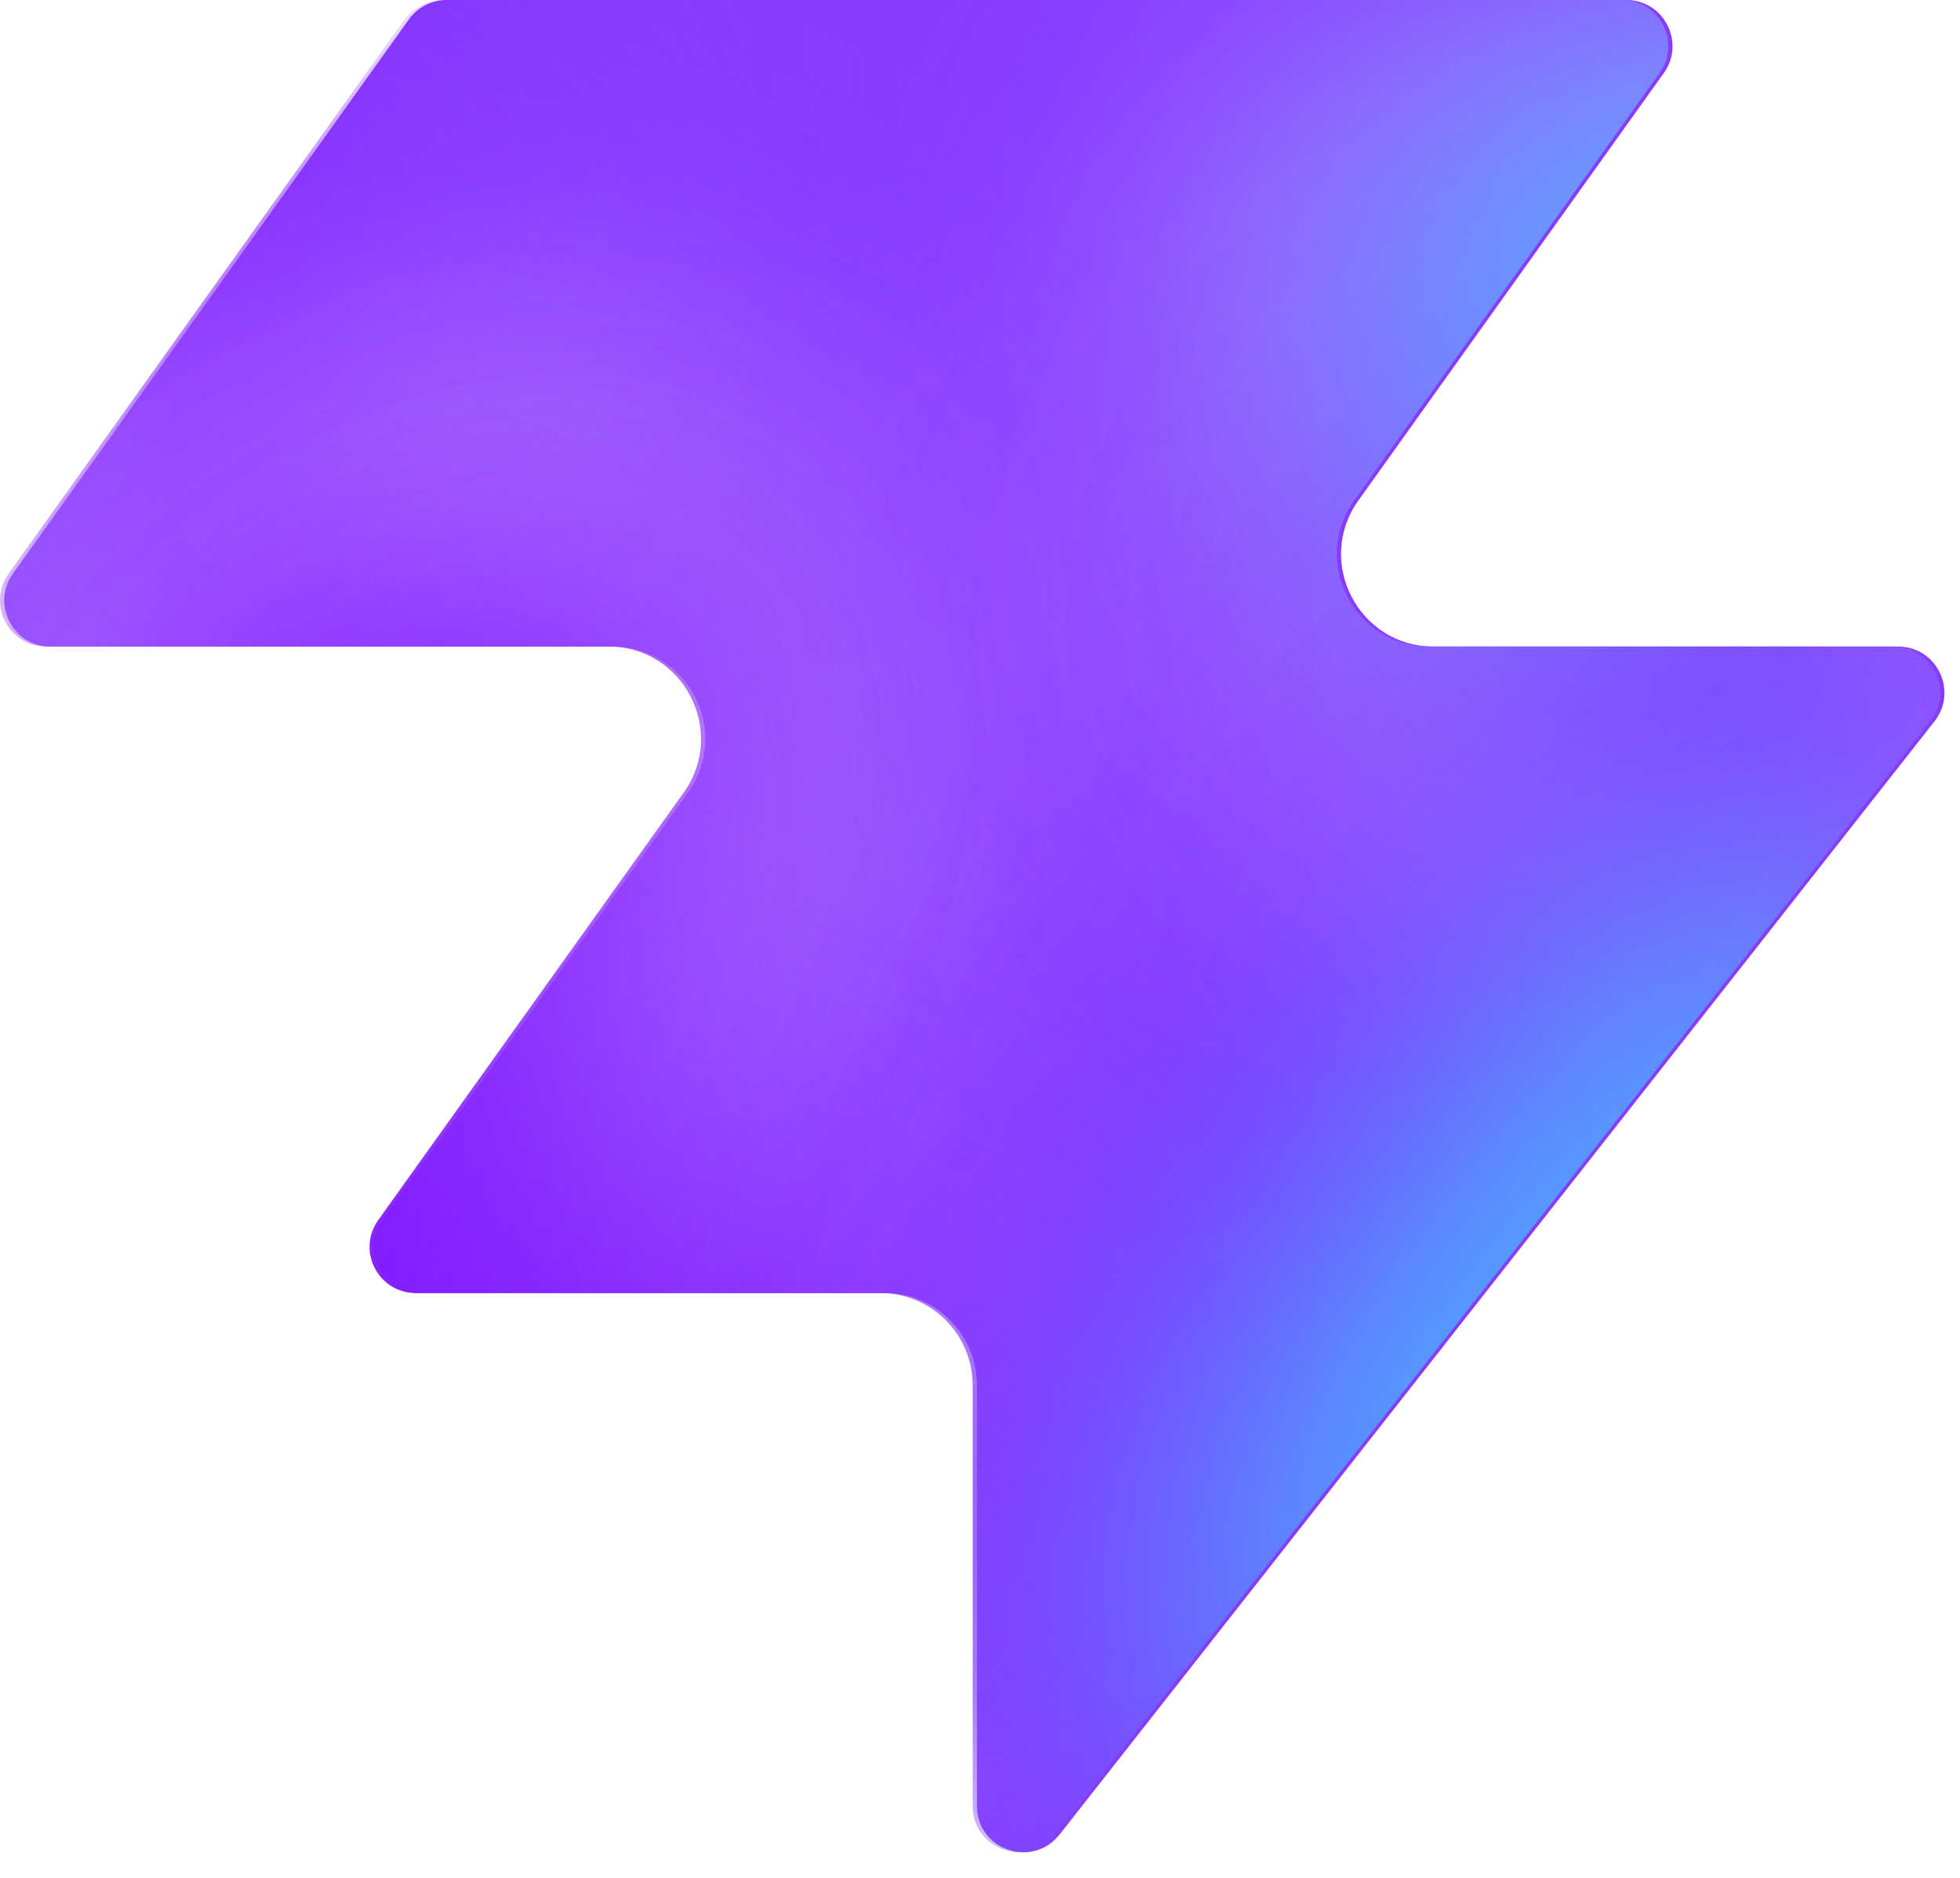
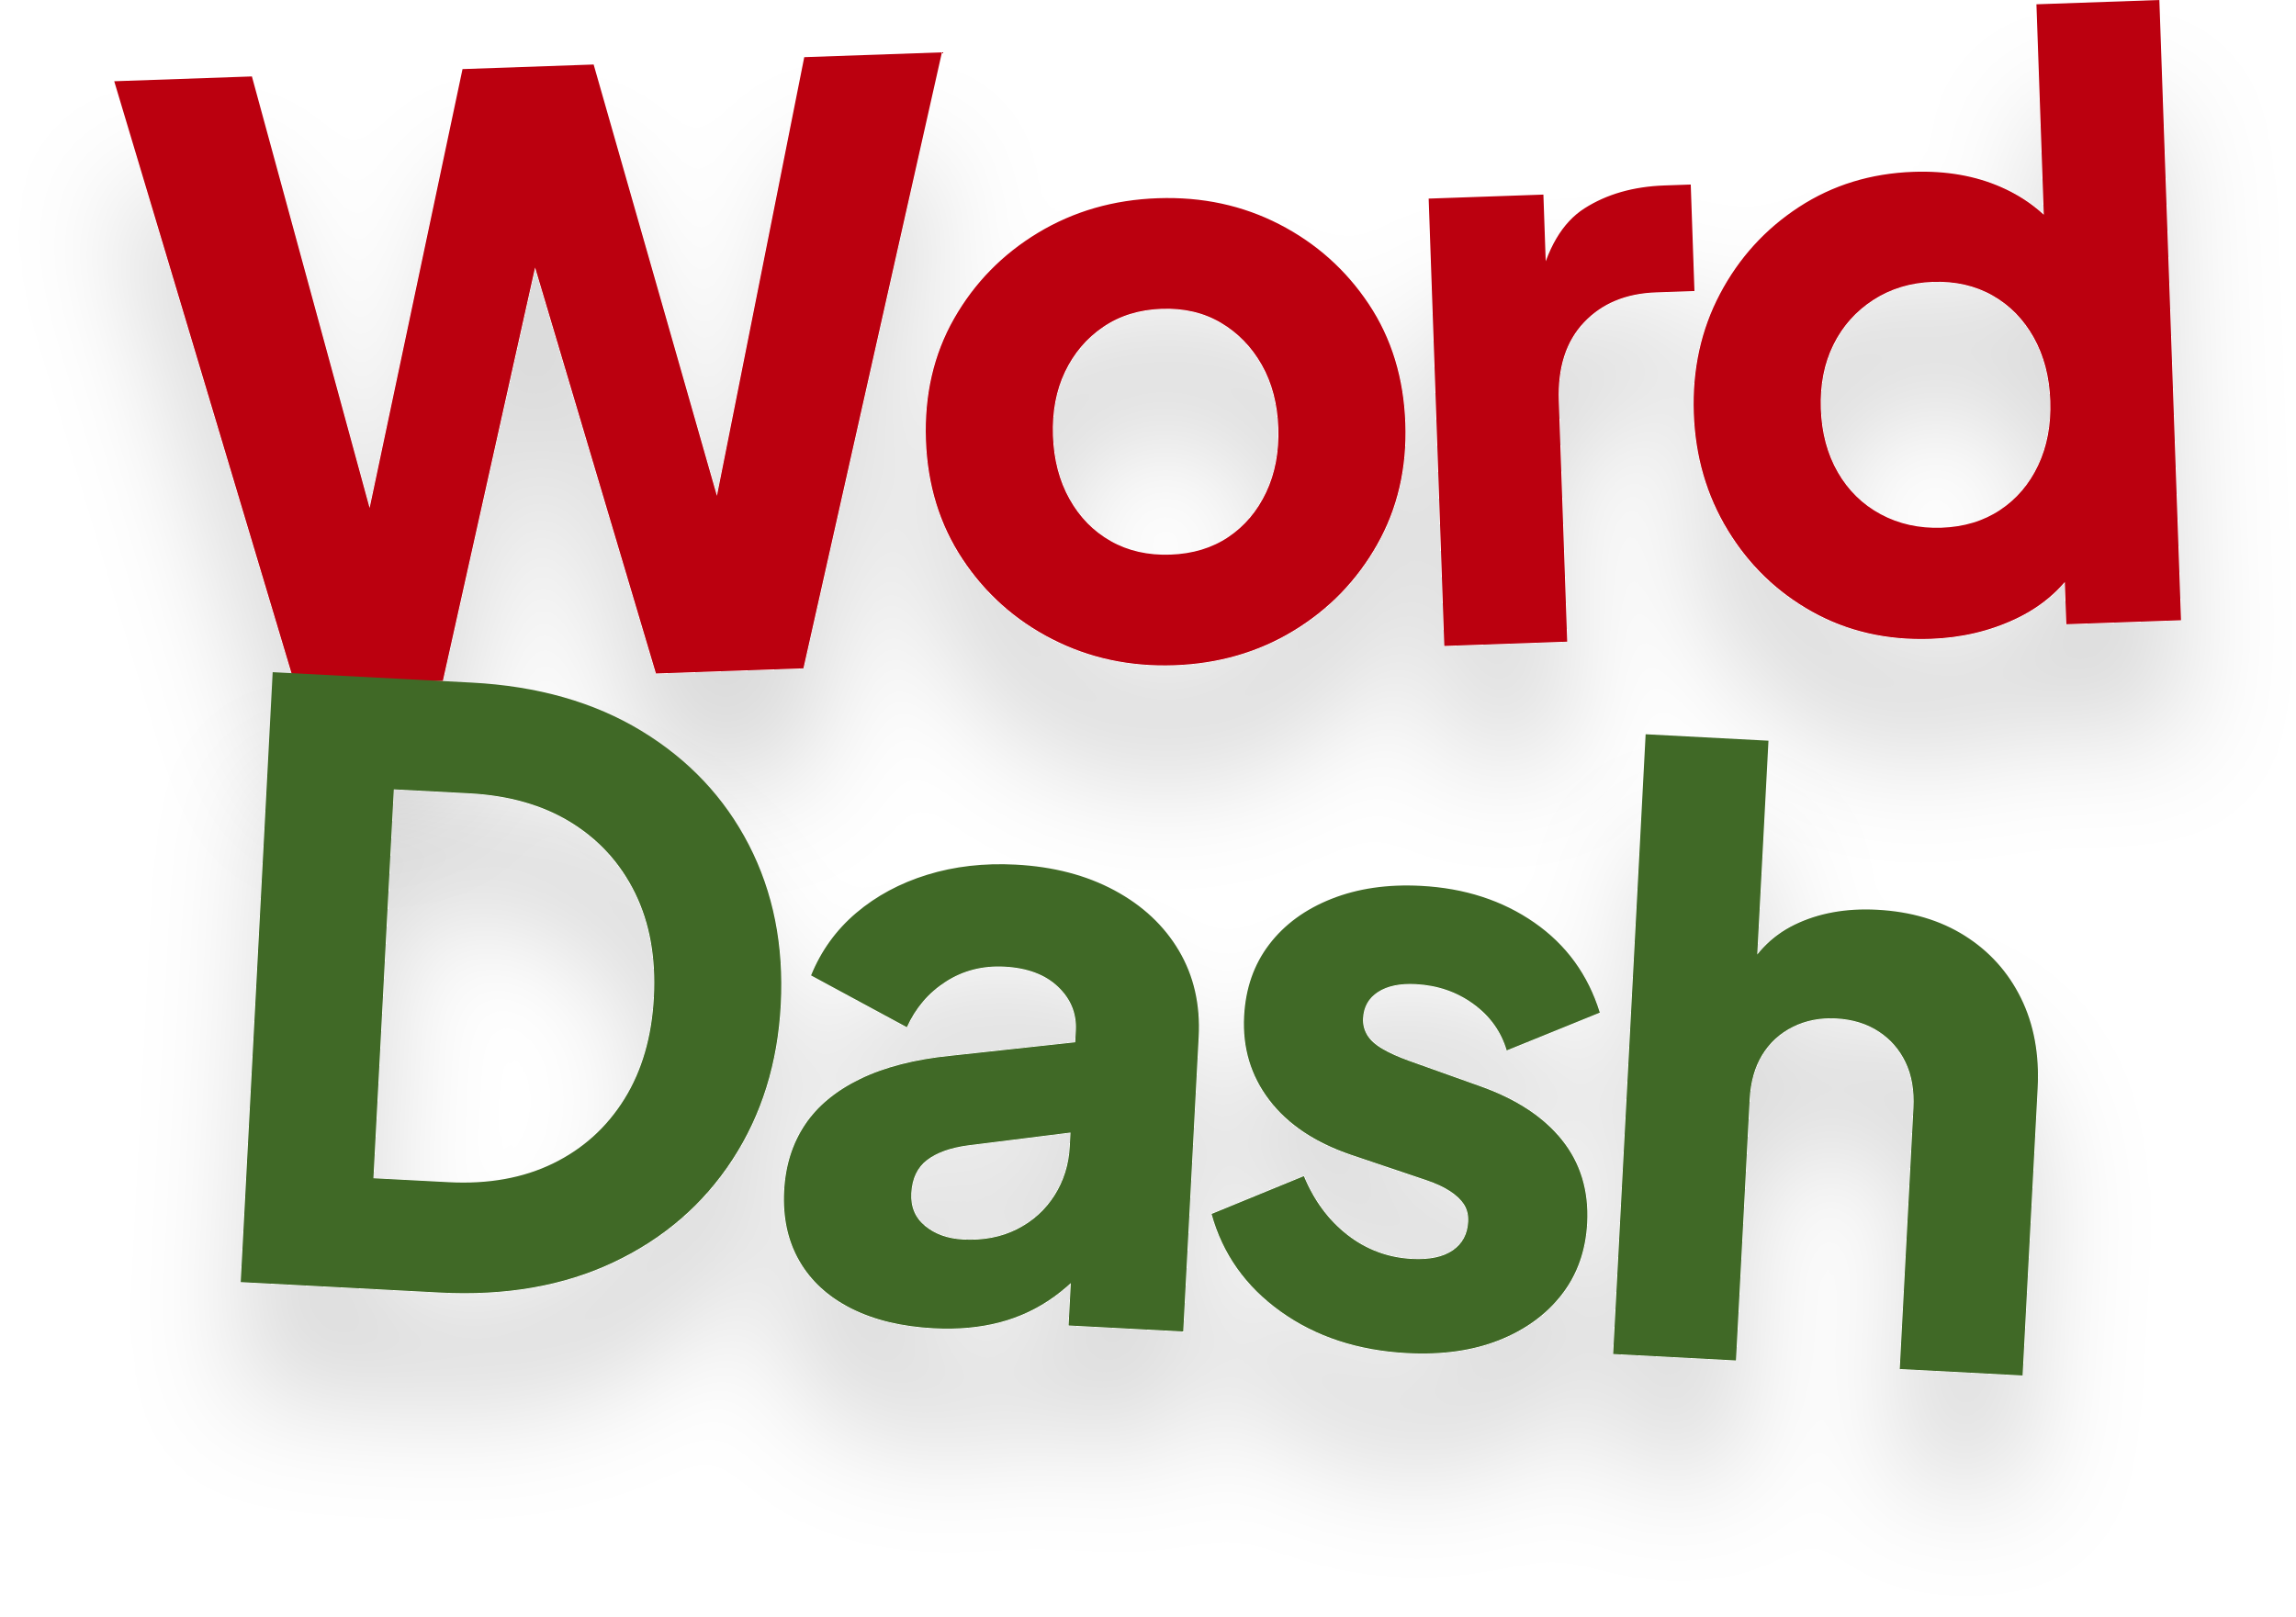
- <svg xmlns="http://www.w3.org/2000/svg" width="48" height="46" fill="none" viewBox="0 0 48 46">
-   <path fill="#863bff" d="M25.946 44.938c-.664.845-2.021.375-2.021-.698V33.937a2.26 2.26 0 0 0-2.262-2.262H10.287c-.92 0-1.456-1.04-.92-1.788l7.48-10.471c1.07-1.497 0-3.578-1.842-3.578H1.237c-.92 0-1.456-1.04-.92-1.788L10.013.474c.214-.297.556-.474.92-.474h28.894c.92 0 1.456 1.04.92 1.788l-7.48 10.471c-1.07 1.498 0 3.579 1.842 3.579h11.377c.943 0 1.473 1.088.89 1.83L25.947 44.94z" style="fill:#863bff;fill:color(display-p3 .525 .23 1);fill-opacity:1" />
-   <mask id="a" width="48" height="46" x="0" y="0" maskUnits="userSpaceOnUse" style="mask-type:alpha">
-     <path fill="#000" d="M25.842 44.938c-.664.844-2.021.375-2.021-.698V33.937a2.26 2.26 0 0 0-2.262-2.262H10.183c-.92 0-1.456-1.04-.92-1.788l7.48-10.471c1.07-1.498 0-3.579-1.842-3.579H1.133c-.92 0-1.456-1.04-.92-1.787L9.91.473c.214-.297.556-.474.92-.474h28.894c.92 0 1.456 1.04.92 1.788l-7.48 10.471c-1.07 1.498 0 3.578 1.842 3.578h11.377c.943 0 1.473 1.088.89 1.832L25.843 44.94z" style="fill:#000;fill-opacity:1" />
-   </mask>
-   <g mask="url(#a)">
-     <g filter="url(#b)">
-       <ellipse cx="5.508" cy="14.704" fill="#ede6ff" rx="5.508" ry="14.704" style="fill:#ede6ff;fill:color(display-p3 .927 .903 1);fill-opacity:1" transform="matrix(.00324 1 1 -.00324 -4.47 31.516)" />
-     </g>
-     <g filter="url(#c)">
-       <ellipse cx="10.399" cy="29.851" fill="#ede6ff" rx="10.399" ry="29.851" style="fill:#ede6ff;fill:color(display-p3 .927 .903 1);fill-opacity:1" transform="matrix(.00324 1 1 -.00324 -39.328 7.883)" />
-     </g>
-     <g filter="url(#d)">
-       <ellipse cx="5.508" cy="30.487" fill="#7e14ff" rx="5.508" ry="30.487" style="fill:#7e14ff;fill:color(display-p3 .492 .077 1);fill-opacity:1" transform="rotate(89.814 -25.913 -14.639)scale(1 -1)" />
-     </g>
-     <g filter="url(#e)">
-       <ellipse cx="5.508" cy="30.599" fill="#7e14ff" rx="5.508" ry="30.599" style="fill:#7e14ff;fill:color(display-p3 .492 .077 1);fill-opacity:1" transform="rotate(89.814 -32.644 -3.334)scale(1 -1)" />
-     </g>
-     <g filter="url(#f)">
-       <ellipse cx="5.508" cy="30.599" fill="#7e14ff" rx="5.508" ry="30.599" style="fill:#7e14ff;fill:color(display-p3 .492 .077 1);fill-opacity:1" transform="matrix(.00324 1 1 -.00324 -34.34 30.47)" />
-     </g>
-     <g filter="url(#g)">
-       <ellipse cx="14.072" cy="22.078" fill="#ede6ff" rx="14.072" ry="22.078" style="fill:#ede6ff;fill:color(display-p3 .927 .903 1);fill-opacity:1" transform="rotate(93.35 24.506 48.493)scale(-1 1)" />
-     </g>
-     <g filter="url(#h)">
-       <ellipse cx="3.47" cy="21.501" fill="#7e14ff" rx="3.47" ry="21.501" style="fill:#7e14ff;fill:color(display-p3 .492 .077 1);fill-opacity:1" transform="rotate(89.009 28.708 47.59)scale(-1 1)" />
-     </g>
-     <g filter="url(#i)">
-       <ellipse cx="3.47" cy="21.501" fill="#7e14ff" rx="3.47" ry="21.501" style="fill:#7e14ff;fill:color(display-p3 .492 .077 1);fill-opacity:1" transform="rotate(89.009 28.708 47.59)scale(-1 1)" />
-     </g>
-     <g filter="url(#j)">
-       <ellipse cx=".387" cy="8.972" fill="#7e14ff" rx="4.407" ry="29.108" style="fill:#7e14ff;fill:color(display-p3 .492 .077 1);fill-opacity:1" transform="rotate(39.51 .387 8.972)" />
-     </g>
-     <g filter="url(#k)">
-       <ellipse cx="47.523" cy="-6.092" fill="#7e14ff" rx="4.407" ry="29.108" style="fill:#7e14ff;fill:color(display-p3 .492 .077 1);fill-opacity:1" transform="rotate(37.892 47.523 -6.092)" />
-     </g>
-     <g filter="url(#l)">
-       <ellipse cx="41.412" cy="6.333" fill="#47bfff" rx="5.971" ry="9.665" style="fill:#47bfff;fill:color(display-p3 .28 .748 1);fill-opacity:1" transform="rotate(37.892 41.412 6.333)" />
-     </g>
-     <g filter="url(#m)">
-       <ellipse cx="-1.879" cy="38.332" fill="#7e14ff" rx="4.407" ry="29.108" style="fill:#7e14ff;fill:color(display-p3 .492 .077 1);fill-opacity:1" transform="rotate(37.892 -1.88 38.332)" />
-     </g>
-     <g filter="url(#n)">
-       <ellipse cx="-1.879" cy="38.332" fill="#7e14ff" rx="4.407" ry="29.108" style="fill:#7e14ff;fill:color(display-p3 .492 .077 1);fill-opacity:1" transform="rotate(37.892 -1.88 38.332)" />
-     </g>
-     <g filter="url(#o)">
-       <ellipse cx="35.651" cy="29.907" fill="#7e14ff" rx="4.407" ry="29.108" style="fill:#7e14ff;fill:color(display-p3 .492 .077 1);fill-opacity:1" transform="rotate(37.892 35.651 29.907)" />
-     </g>
-     <g filter="url(#p)">
-       <ellipse cx="38.418" cy="32.4" fill="#47bfff" rx="5.971" ry="15.297" style="fill:#47bfff;fill:color(display-p3 .28 .748 1);fill-opacity:1" transform="rotate(37.892 38.418 32.4)" />
-     </g>
+ <svg xmlns="http://www.w3.org/2000/svg" width="504" height="355" viewBox="0 0 504 355" fill="none">
+   <g filter="url(#a)" fill="#bb000f">
+     <path d="M423.791 140.258q-14.392.503-25.963-5.938t-18.546-17.903q-6.975-11.464-7.471-25.675-.502-14.39 5.748-26.227 6.25-11.835 17.345-19.067t25.126-7.721q10.794-.377 19.3 3.378t13.621 10.962l-3.949 5.54L447.023.943 474.006 0l4.756 136.177-25.185.879-.628-17.989 2.713 5.489q-4.786 7.371-13.291 11.361-8.506 3.988-18.58 4.341m2.39-24.398q7.375-.258 12.832-3.871t8.392-9.838q2.935-6.227 2.658-14.142-.276-7.914-3.638-13.921t-9.057-9.23q-5.697-3.223-13.072-2.965-7.375.257-13.099 3.97t-8.752 9.85q-3.027 6.14-2.751 14.055t3.728 13.919q3.452 6.003 9.417 9.217 5.967 3.213 13.342 2.956M317.04 141.824l-3.43-98.22 25.185-.88.823 23.566-1.918-3.355q2.804-12.525 10.116-17.193t17.565-5.026l5.757-.201.816 23.386-8.455.295q-9.894.345-15.799 6.585-5.906 6.24-5.523 17.213l1.847 52.888zm-59.288 4.232q-14.571.509-26.766-5.729t-19.706-17.593q-7.512-11.355-8.026-26.106-.522-14.93 6.182-26.692 6.704-11.76 18.434-18.835 11.73-7.074 26.301-7.582 14.57-.51 26.677 5.732 12.105 6.241 19.612 17.506 7.509 11.265 8.03 26.196.514 14.75-6.186 26.602t-18.341 18.922-26.211 7.579m-.848-24.285q7.375-.258 12.743-3.867 5.367-3.61 8.301-9.836t2.659-14.141q-.277-7.916-3.635-13.832-3.359-5.917-8.968-9.232-5.609-3.316-12.985-3.06-7.375.26-12.829 3.961-5.454 3.702-8.392 9.839-2.938 6.136-2.661 14.051.276 7.916 3.638 13.922t9.057 9.229q5.697 3.224 13.072 2.966m-192.07 28.861L25.075 17.838l30.222-1.055 30.364 111.328-8.095.283 23.963-113.226 28.782-1.005 31.803 111.278-8.095.283 22.524-113.175 30.222-1.055-30.399 135.243-32.38 1.131-31.832-106.955 9.354-.326L97.214 149.5z" />
+   </g>
+   <g filter="url(#b)" fill="#406926">
+     <path d="m354.105 297.283 7.132-136.074 26.963 1.413-3.005 57.342-3.01-4.484q3.877-8.629 11.738-12.453t18.107-3.287q11.145.584 19.258 5.696 8.114 5.112 12.349 13.715 4.236 8.604 3.652 19.748l-3.307 63.094-26.963-1.413 3.005-57.341q.302-5.752-1.728-10.005-2.03-4.251-5.953-6.801-3.921-2.548-9.314-2.831-5.213-.273-9.47 1.847t-6.72 6.137q-2.464 4.016-2.765 9.768l-3.006 57.342zm-45.231-.208q-16.178-.848-27.731-9.114t-15.189-21.434l20.263-8.311q3.36 8.107 9.596 12.94t14.145 5.248q5.751.3 8.93-1.876t3.395-6.311q.112-2.157-.885-3.741-.999-1.584-3.09-2.956-2.091-1.37-5.28-2.44l-16.472-5.549q-11.864-4.047-17.935-12.025t-5.524-18.405q.48-9.166 5.512-15.753 5.031-6.585 13.682-10.007 8.651-3.423 19.616-2.848 14.38.754 24.902 8.065 10.522 7.31 14.375 19.769l-20.442 8.302q-1.837-6.225-7.306-10.207-5.47-3.981-12.659-4.358-5.213-.273-8.292 1.728-3.08 2.001-3.277 5.777a6.35 6.35 0 0 0 .89 3.651q.994 1.674 3.355 3.06 2.36 1.385 5.899 2.652l15.394 5.493q12.034 4.236 18.124 11.855t5.534 18.225q-.481 9.167-5.602 15.748-5.121 6.582-13.773 10.003-8.65 3.422-20.155 2.819m-103.897-5.445q-10.605-.555-18.156-4.376-7.55-3.82-11.35-10.418t-3.339-15.406q.433-8.27 4.543-14.452 4.109-6.184 12.155-10.088t19.823-5.089l30.273-3.281-1.036 19.773-25.401 3.175q-5.808.777-9.001 3.224t-3.447 7.299q-.236 4.494 3.048 7.19 3.283 2.695 8.317 2.959 6.651.349 11.834-2.264 5.184-2.612 8.229-7.409 3.046-4.798 3.357-10.729l1.337-25.525q.292-5.573-3.914-9.578-4.206-4.006-11.756-4.402-7.19-.376-12.879 3.291-5.69 3.667-8.546 10.006l-21.033-11.376q3.31-8.118 9.911-13.72 6.603-5.602 15.58-8.376t19.403-2.228q12.403.65 21.695 5.643t14.175 13.27 4.327 18.883l-3.391 64.711-25.166-1.319.829-15.818 6.169-.758q-4.654 6.245-10.088 10.196t-12.014 5.679q-6.579 1.727-14.488 1.313M52.839 281.494l7.018-133.916 43.68 2.289q21.694 1.137 37.268 10.605t23.591 25.029 6.994 35.06q-1.012 19.328-10.617 34.055-9.603 14.727-26.082 22.516t-38.172 6.651zm29.133-22.807 16.538.867q13.052.684 22.892-4.117 9.84-4.803 15.645-14.128 5.806-9.327 6.49-22.371.684-13.046-4.114-22.839-4.797-9.794-14.057-15.517t-22.382-6.411l-16.537-.866z" />
  </g>
  <defs>
-     <filter id="b" width="60.045" height="41.654" x="-19.77" y="16.149" color-interpolation-filters="sRGB" filterUnits="userSpaceOnUse">
+     <filter id="a" x="0" y="0" width="503.837" height="204.015" filterUnits="userSpaceOnUse" color-interpolation-filters="sRGB">
      <feFlood flood-opacity="0" result="BackgroundImageFix" />
-       <feBlend in="SourceGraphic" in2="BackgroundImageFix" result="shape" />
-       <feGaussianBlur result="effect1_foregroundBlur_2002_17158" stdDeviation="7.659" />
+       <feColorMatrix in="SourceAlpha" values="0 0 0 0 0 0 0 0 0 0 0 0 0 0 0 0 0 0 127 0" result="hardAlpha" />
+       <feOffset dy="25" />
+       <feGaussianBlur stdDeviation="12.5" />
+       <feComposite in2="hardAlpha" operator="out" />
+       <feColorMatrix values="0 0 0 0 0 0 0 0 0 0 0 0 0 0 0 0 0 0 0.15 0" />
+       <feBlend in2="BackgroundImageFix" result="effect1_dropShadow_1_189" />
+       <feBlend in="SourceGraphic" in2="effect1_dropShadow_1_189" result="shape" />
    </filter>
-     <filter id="c" width="90.34" height="51.437" x="-54.613" y="-7.533" color-interpolation-filters="sRGB" filterUnits="userSpaceOnUse">
+     <filter id="b" x="27.726" y="145.421" width="448.388" height="208.729" filterUnits="userSpaceOnUse" color-interpolation-filters="sRGB">
      <feFlood flood-opacity="0" result="BackgroundImageFix" />
-       <feBlend in="SourceGraphic" in2="BackgroundImageFix" result="shape" />
-       <feGaussianBlur result="effect1_foregroundBlur_2002_17158" stdDeviation="7.659" />
-     </filter>
-     <filter id="d" width="79.355" height="29.4" x="-49.64" y="2.03" color-interpolation-filters="sRGB" filterUnits="userSpaceOnUse">
-       <feFlood flood-opacity="0" result="BackgroundImageFix" />
-       <feBlend in="SourceGraphic" in2="BackgroundImageFix" result="shape" />
-       <feGaussianBlur result="effect1_foregroundBlur_2002_17158" stdDeviation="4.596" />
-     </filter>
-     <filter id="e" width="79.579" height="29.4" x="-45.045" y="20.029" color-interpolation-filters="sRGB" filterUnits="userSpaceOnUse">
-       <feFlood flood-opacity="0" result="BackgroundImageFix" />
-       <feBlend in="SourceGraphic" in2="BackgroundImageFix" result="shape" />
-       <feGaussianBlur result="effect1_foregroundBlur_2002_17158" stdDeviation="4.596" />
-     </filter>
-     <filter id="f" width="79.579" height="29.4" x="-43.513" y="21.178" color-interpolation-filters="sRGB" filterUnits="userSpaceOnUse">
-       <feFlood flood-opacity="0" result="BackgroundImageFix" />
-       <feBlend in="SourceGraphic" in2="BackgroundImageFix" result="shape" />
-       <feGaussianBlur result="effect1_foregroundBlur_2002_17158" stdDeviation="4.596" />
-     </filter>
-     <filter id="g" width="74.749" height="58.852" x="15.756" y="-17.901" color-interpolation-filters="sRGB" filterUnits="userSpaceOnUse">
-       <feFlood flood-opacity="0" result="BackgroundImageFix" />
-       <feBlend in="SourceGraphic" in2="BackgroundImageFix" result="shape" />
-       <feGaussianBlur result="effect1_foregroundBlur_2002_17158" stdDeviation="7.659" />
-     </filter>
-     <filter id="h" width="61.377" height="25.362" x="23.548" y="2.284" color-interpolation-filters="sRGB" filterUnits="userSpaceOnUse">
-       <feFlood flood-opacity="0" result="BackgroundImageFix" />
-       <feBlend in="SourceGraphic" in2="BackgroundImageFix" result="shape" />
-       <feGaussianBlur result="effect1_foregroundBlur_2002_17158" stdDeviation="4.596" />
-     </filter>
-     <filter id="i" width="61.377" height="25.362" x="23.548" y="2.284" color-interpolation-filters="sRGB" filterUnits="userSpaceOnUse">
-       <feFlood flood-opacity="0" result="BackgroundImageFix" />
-       <feBlend in="SourceGraphic" in2="BackgroundImageFix" result="shape" />
-       <feGaussianBlur result="effect1_foregroundBlur_2002_17158" stdDeviation="4.596" />
-     </filter>
-     <filter id="j" width="56.045" height="63.649" x="-27.636" y="-22.853" color-interpolation-filters="sRGB" filterUnits="userSpaceOnUse">
-       <feFlood flood-opacity="0" result="BackgroundImageFix" />
-       <feBlend in="SourceGraphic" in2="BackgroundImageFix" result="shape" />
-       <feGaussianBlur result="effect1_foregroundBlur_2002_17158" stdDeviation="4.596" />
-     </filter>
-     <filter id="k" width="54.814" height="64.646" x="20.116" y="-38.415" color-interpolation-filters="sRGB" filterUnits="userSpaceOnUse">
-       <feFlood flood-opacity="0" result="BackgroundImageFix" />
-       <feBlend in="SourceGraphic" in2="BackgroundImageFix" result="shape" />
-       <feGaussianBlur result="effect1_foregroundBlur_2002_17158" stdDeviation="4.596" />
-     </filter>
-     <filter id="l" width="33.541" height="35.313" x="24.641" y="-11.323" color-interpolation-filters="sRGB" filterUnits="userSpaceOnUse">
-       <feFlood flood-opacity="0" result="BackgroundImageFix" />
-       <feBlend in="SourceGraphic" in2="BackgroundImageFix" result="shape" />
-       <feGaussianBlur result="effect1_foregroundBlur_2002_17158" stdDeviation="4.596" />
-     </filter>
-     <filter id="m" width="54.814" height="64.646" x="-29.286" y="6.009" color-interpolation-filters="sRGB" filterUnits="userSpaceOnUse">
-       <feFlood flood-opacity="0" result="BackgroundImageFix" />
-       <feBlend in="SourceGraphic" in2="BackgroundImageFix" result="shape" />
-       <feGaussianBlur result="effect1_foregroundBlur_2002_17158" stdDeviation="4.596" />
-     </filter>
-     <filter id="n" width="54.814" height="64.646" x="-29.286" y="6.009" color-interpolation-filters="sRGB" filterUnits="userSpaceOnUse">
-       <feFlood flood-opacity="0" result="BackgroundImageFix" />
-       <feBlend in="SourceGraphic" in2="BackgroundImageFix" result="shape" />
-       <feGaussianBlur result="effect1_foregroundBlur_2002_17158" stdDeviation="4.596" />
-     </filter>
-     <filter id="o" width="54.814" height="64.646" x="8.244" y="-2.416" color-interpolation-filters="sRGB" filterUnits="userSpaceOnUse">
-       <feFlood flood-opacity="0" result="BackgroundImageFix" />
-       <feBlend in="SourceGraphic" in2="BackgroundImageFix" result="shape" />
-       <feGaussianBlur result="effect1_foregroundBlur_2002_17158" stdDeviation="4.596" />
-     </filter>
-     <filter id="p" width="39.409" height="43.623" x="18.713" y="10.588" color-interpolation-filters="sRGB" filterUnits="userSpaceOnUse">
-       <feFlood flood-opacity="0" result="BackgroundImageFix" />
-       <feBlend in="SourceGraphic" in2="BackgroundImageFix" result="shape" />
-       <feGaussianBlur result="effect1_foregroundBlur_2002_17158" stdDeviation="4.596" />
+       <feColorMatrix in="SourceAlpha" values="0 0 0 0 0 0 0 0 0 0 0 0 0 0 0 0 0 0 127 0" result="hardAlpha" />
+       <feOffset dy="25" />
+       <feGaussianBlur stdDeviation="12.5" />
+       <feComposite in2="hardAlpha" operator="out" />
+       <feColorMatrix values="0 0 0 0 0 0 0 0 0 0 0 0 0 0 0 0 0 0 0.15 0" />
+       <feBlend in2="BackgroundImageFix" result="effect1_dropShadow_1_189" />
+       <feBlend in="SourceGraphic" in2="effect1_dropShadow_1_189" result="shape" />
    </filter>
  </defs>
</svg>
